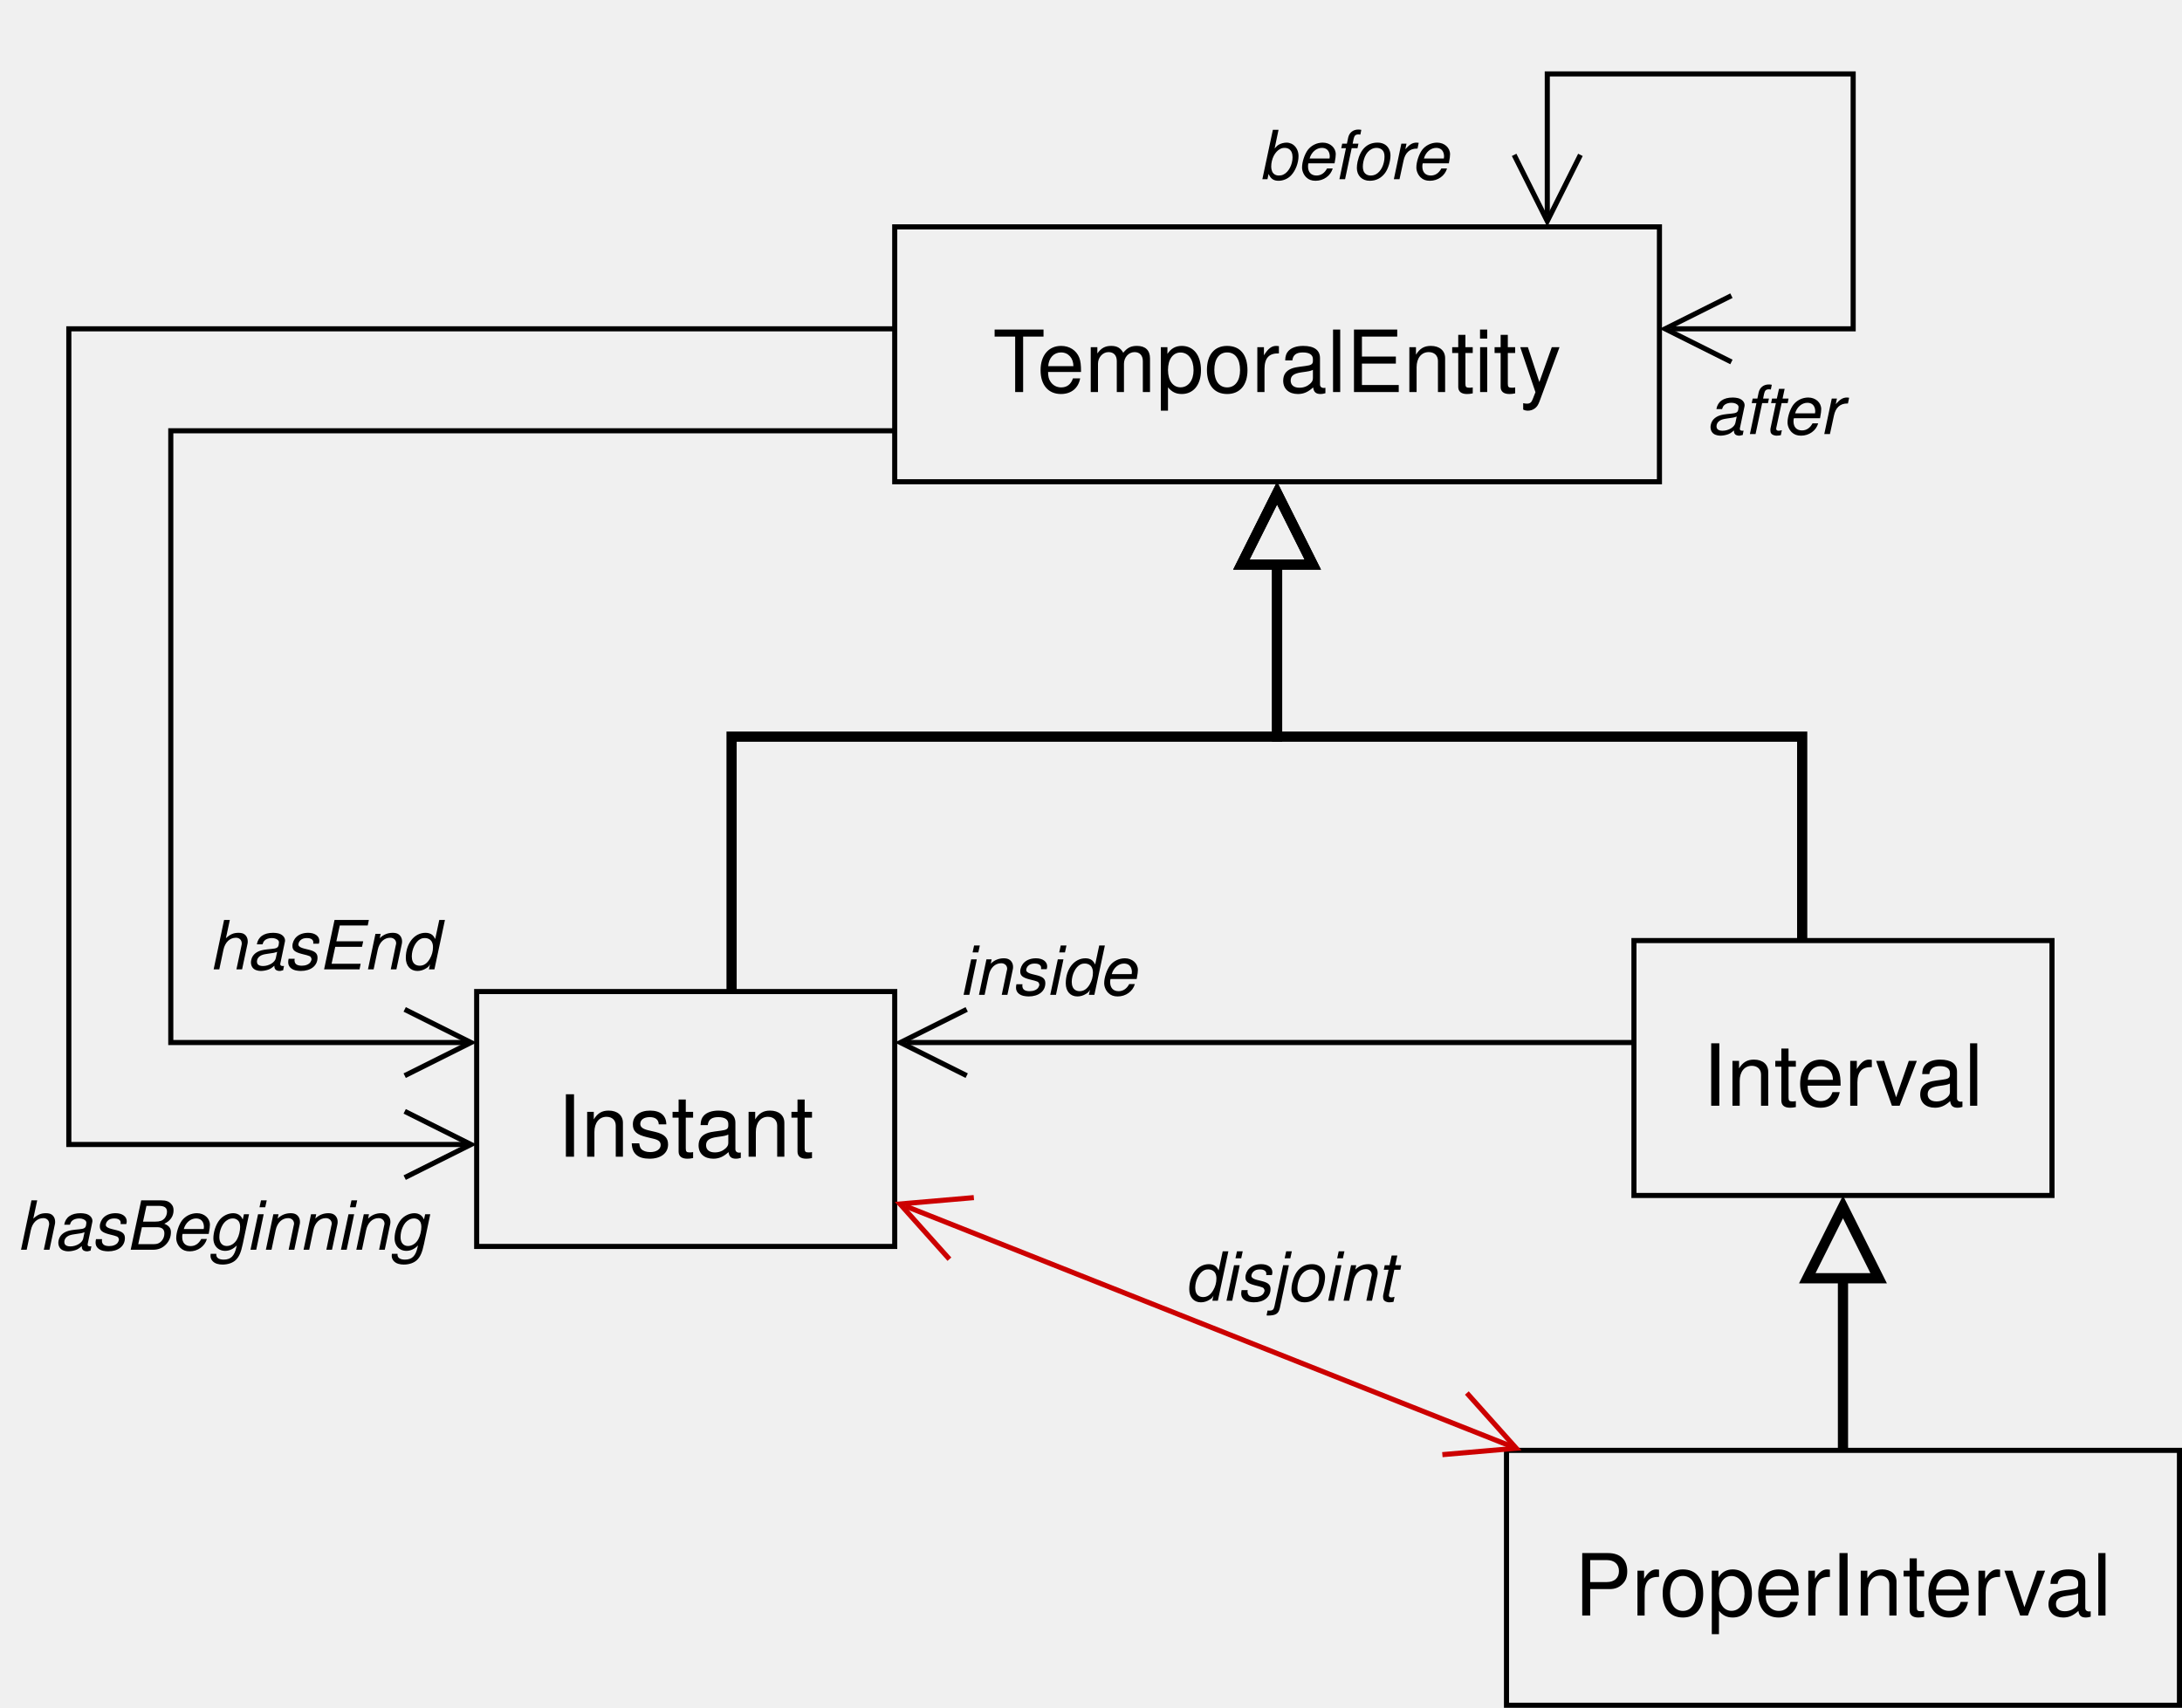
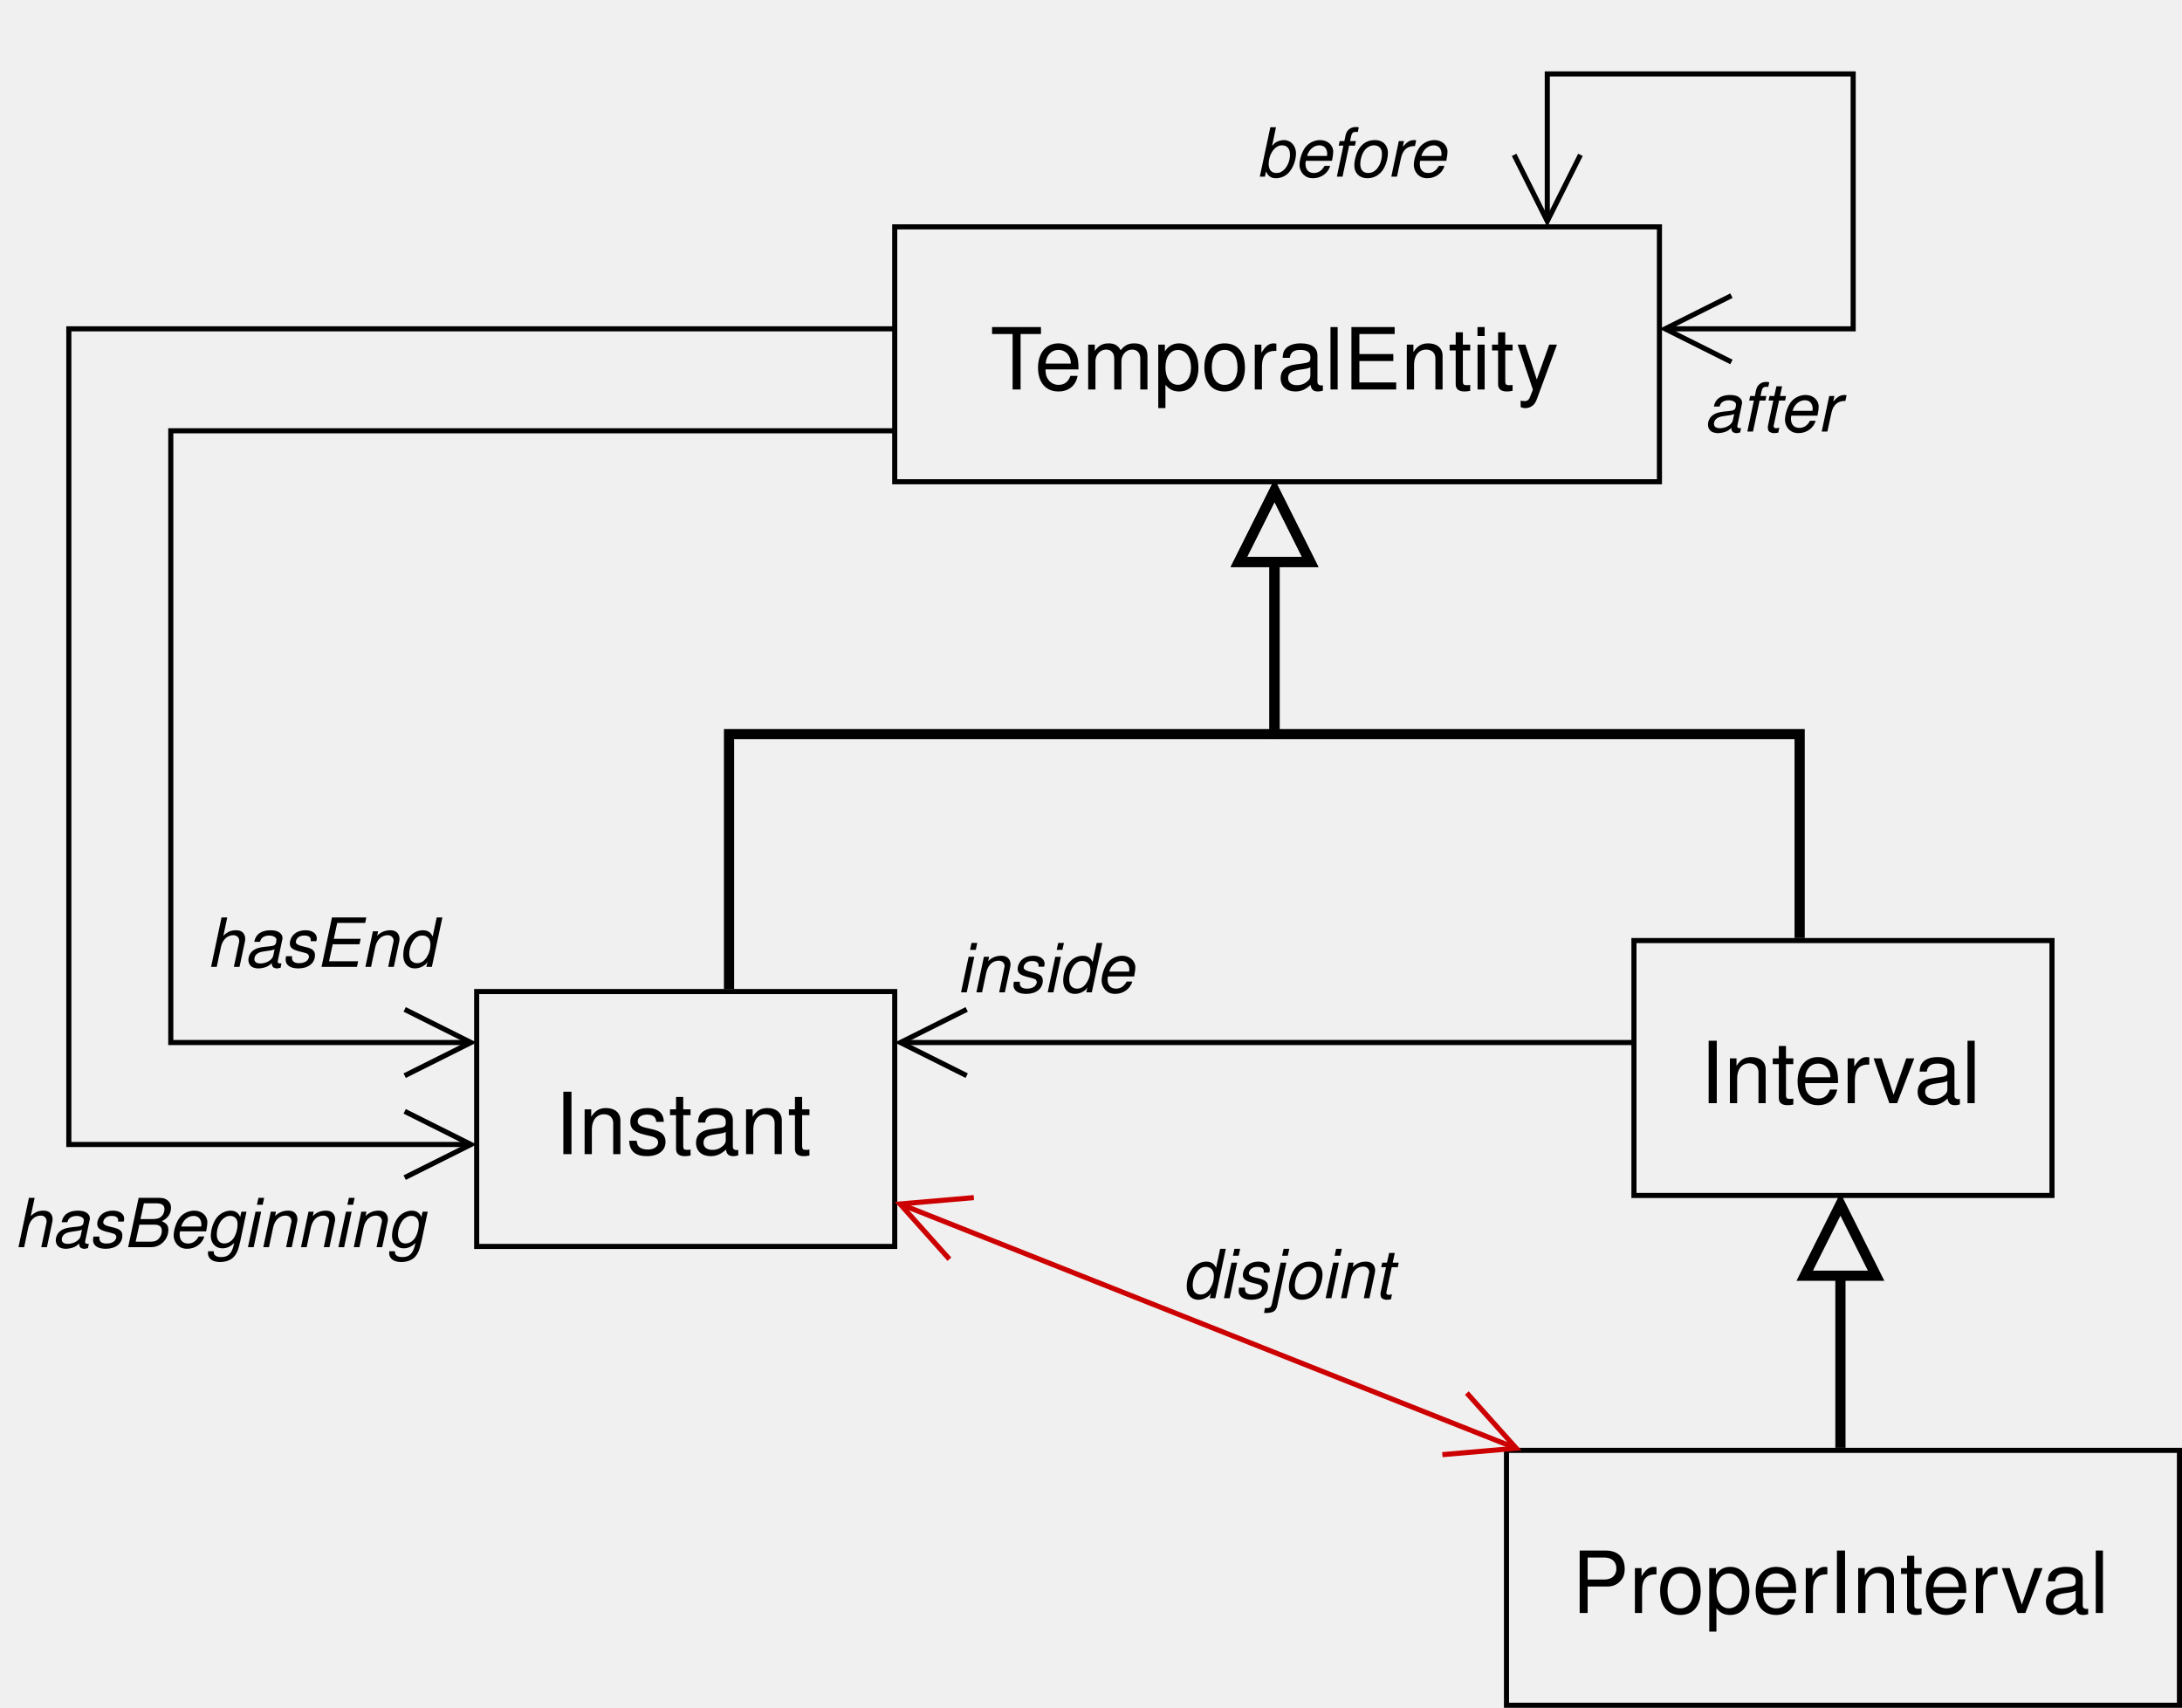
- <svg xmlns="http://www.w3.org/2000/svg" style="background: transparent; background-color: transparent; color-scheme: light dark;" version="1.1" width="428px" height="335px" viewBox="-0.5 -0.5 428 335" content="&lt;mxfile host=&quot;Electron&quot; agent=&quot;Mozilla/5.0 (Windows NT 10.0; Win64; x64) AppleWebKit/537.36 (KHTML, like Gecko) draw.io/28.0.4 Chrome/138.0.72.97 Electron/37.2.1 Safari/537.36&quot; version=&quot;28.0.4&quot;&gt;&#10;  &lt;diagram name=&quot;Page-1&quot; id=&quot;WicZqBydZHBSA76qrlBw&quot;&gt;&#10;    &lt;mxGraphModel dx=&quot;713&quot; dy=&quot;603&quot; grid=&quot;1&quot; gridSize=&quot;10&quot; guides=&quot;1&quot; tooltips=&quot;1&quot; connect=&quot;1&quot; arrows=&quot;1&quot; fold=&quot;1&quot; page=&quot;1&quot; pageScale=&quot;1&quot; pageWidth=&quot;1169&quot; pageHeight=&quot;827&quot; math=&quot;0&quot; shadow=&quot;0&quot;&gt;&#10;      &lt;root&gt;&#10;        &lt;mxCell id=&quot;0&quot; /&gt;&#10;        &lt;mxCell id=&quot;1&quot; parent=&quot;0&quot; /&gt;&#10;        &lt;mxCell id=&quot;1qySDloCK5udCBZs0a1R-1&quot; value=&quot;TemporalEntity&quot; style=&quot;html=1;overflow=block;blockSpacing=1;whiteSpace=wrap;fontSize=16.8;fontColor=default;align=center;spacing=0;strokeOpacity=100;fillColor=none;strokeWidth=1;strokeColor=default;convertToSvg=1;&quot; parent=&quot;1&quot; vertex=&quot;1&quot;&gt;&#10;          &lt;mxGeometry x=&quot;262&quot; y=&quot;140&quot; width=&quot;150&quot; height=&quot;50&quot; as=&quot;geometry&quot; /&gt;&#10;        &lt;/mxCell&gt;&#10;        &lt;mxCell id=&quot;1qySDloCK5udCBZs0a1R-2&quot; value=&quot;Instant&quot; style=&quot;html=1;overflow=block;blockSpacing=1;whiteSpace=wrap;fontSize=16.8;fontColor=default;align=center;spacing=0;strokeOpacity=100;fillColor=none;strokeWidth=1;strokeColor=default;convertToSvg=1;&quot; parent=&quot;1&quot; vertex=&quot;1&quot;&gt;&#10;          &lt;mxGeometry x=&quot;180&quot; y=&quot;290&quot; width=&quot;82&quot; height=&quot;50&quot; as=&quot;geometry&quot; /&gt;&#10;        &lt;/mxCell&gt;&#10;        &lt;mxCell id=&quot;1qySDloCK5udCBZs0a1R-3&quot; value=&quot;&quot; style=&quot;html=1;jettySize=18;whiteSpace=wrap;fontSize=13;strokeColor=default;strokeOpacity=100;fixDash=1;strokeWidth=2;rounded=0;startArrow=none;endArrow=block;lucidId=XvNQ3zJcAKRb;endFill=0;endSize=12;fontColor=default;convertToSvg=1;edgeStyle=orthogonalEdgeStyle;&quot; parent=&quot;1&quot; source=&quot;1qySDloCK5udCBZs0a1R-2&quot; target=&quot;1qySDloCK5udCBZs0a1R-1&quot; edge=&quot;1&quot;&gt;&#10;          &lt;mxGeometry width=&quot;100&quot; height=&quot;100&quot; relative=&quot;1&quot; as=&quot;geometry&quot;&gt;&#10;            &lt;Array as=&quot;points&quot;&gt;&#10;              &lt;mxPoint x=&quot;230&quot; y=&quot;240&quot; /&gt;&#10;              &lt;mxPoint x=&quot;337&quot; y=&quot;240&quot; /&gt;&#10;            &lt;/Array&gt;&#10;            &lt;mxPoint x=&quot;425&quot; y=&quot;380&quot; as=&quot;sourcePoint&quot; /&gt;&#10;            &lt;mxPoint x=&quot;507&quot; y=&quot;300&quot; as=&quot;targetPoint&quot; /&gt;&#10;          &lt;/mxGeometry&gt;&#10;        &lt;/mxCell&gt;&#10;        &lt;mxCell id=&quot;1qySDloCK5udCBZs0a1R-4&quot; value=&quot;Interval&quot; style=&quot;html=1;overflow=block;blockSpacing=1;whiteSpace=wrap;fontSize=16.8;fontColor=default;align=center;spacing=0;strokeOpacity=100;fillColor=none;strokeWidth=1;strokeColor=default;convertToSvg=1;&quot; parent=&quot;1&quot; vertex=&quot;1&quot;&gt;&#10;          &lt;mxGeometry x=&quot;407&quot; y=&quot;280&quot; width=&quot;82&quot; height=&quot;50&quot; as=&quot;geometry&quot; /&gt;&#10;        &lt;/mxCell&gt;&#10;        &lt;mxCell id=&quot;1qySDloCK5udCBZs0a1R-5&quot; value=&quot;ProperInterval&quot; style=&quot;html=1;overflow=block;blockSpacing=1;whiteSpace=wrap;fontSize=16.8;fontColor=default;align=center;spacing=0;strokeOpacity=100;fillColor=none;strokeWidth=1;strokeColor=default;convertToSvg=1;&quot; parent=&quot;1&quot; vertex=&quot;1&quot;&gt;&#10;          &lt;mxGeometry x=&quot;382&quot; y=&quot;380&quot; width=&quot;132&quot; height=&quot;50&quot; as=&quot;geometry&quot; /&gt;&#10;        &lt;/mxCell&gt;&#10;        &lt;mxCell id=&quot;1qySDloCK5udCBZs0a1R-6&quot; value=&quot;&quot; style=&quot;html=1;jettySize=18;whiteSpace=wrap;fontSize=13;strokeColor=default;strokeOpacity=100;fixDash=1;strokeWidth=2;rounded=0;startArrow=none;endArrow=block;lucidId=XvNQ3zJcAKRb;endFill=0;endSize=12;fontColor=default;convertToSvg=1;edgeStyle=orthogonalEdgeStyle;&quot; parent=&quot;1&quot; source=&quot;1qySDloCK5udCBZs0a1R-4&quot; target=&quot;1qySDloCK5udCBZs0a1R-1&quot; edge=&quot;1&quot;&gt;&#10;          &lt;mxGeometry width=&quot;100&quot; height=&quot;100&quot; relative=&quot;1&quot; as=&quot;geometry&quot;&gt;&#10;            &lt;Array as=&quot;points&quot;&gt;&#10;              &lt;mxPoint x=&quot;440&quot; y=&quot;240&quot; /&gt;&#10;              &lt;mxPoint x=&quot;337&quot; y=&quot;240&quot; /&gt;&#10;            &lt;/Array&gt;&#10;            &lt;mxPoint x=&quot;300&quot; y=&quot;610&quot; as=&quot;sourcePoint&quot; /&gt;&#10;            &lt;mxPoint x=&quot;404&quot; y=&quot;480&quot; as=&quot;targetPoint&quot; /&gt;&#10;          &lt;/mxGeometry&gt;&#10;        &lt;/mxCell&gt;&#10;        &lt;mxCell id=&quot;1qySDloCK5udCBZs0a1R-7&quot; value=&quot;&quot; style=&quot;html=1;jettySize=18;whiteSpace=wrap;fontSize=13;strokeColor=default;strokeOpacity=100;fixDash=1;strokeWidth=2;rounded=0;startArrow=none;endArrow=block;lucidId=XvNQ3zJcAKRb;endFill=0;endSize=12;fontColor=default;convertToSvg=1;&quot; parent=&quot;1&quot; source=&quot;1qySDloCK5udCBZs0a1R-5&quot; target=&quot;1qySDloCK5udCBZs0a1R-4&quot; edge=&quot;1&quot;&gt;&#10;          &lt;mxGeometry width=&quot;100&quot; height=&quot;100&quot; relative=&quot;1&quot; as=&quot;geometry&quot;&gt;&#10;            &lt;Array as=&quot;points&quot; /&gt;&#10;            &lt;mxPoint x=&quot;445&quot; y=&quot;440&quot; as=&quot;sourcePoint&quot; /&gt;&#10;            &lt;mxPoint x=&quot;355&quot; y=&quot;620&quot; as=&quot;targetPoint&quot; /&gt;&#10;          &lt;/mxGeometry&gt;&#10;        &lt;/mxCell&gt;&#10;        &lt;mxCell id=&quot;1qySDloCK5udCBZs0a1R-8&quot; value=&quot;&quot; style=&quot;endArrow=open;html=1;rounded=0;endFill=0;endSize=12;strokeWidth=1;edgeStyle=orthogonalEdgeStyle;&quot; parent=&quot;1&quot; source=&quot;1qySDloCK5udCBZs0a1R-1&quot; target=&quot;1qySDloCK5udCBZs0a1R-2&quot; edge=&quot;1&quot;&gt;&#10;          &lt;mxGeometry width=&quot;50&quot; height=&quot;50&quot; relative=&quot;1&quot; as=&quot;geometry&quot;&gt;&#10;            &lt;mxPoint x=&quot;530&quot; y=&quot;520&quot; as=&quot;sourcePoint&quot; /&gt;&#10;            &lt;mxPoint x=&quot;580&quot; y=&quot;470&quot; as=&quot;targetPoint&quot; /&gt;&#10;            &lt;Array as=&quot;points&quot;&gt;&#10;              &lt;mxPoint x=&quot;120&quot; y=&quot;180&quot; /&gt;&#10;              &lt;mxPoint x=&quot;120&quot; y=&quot;300&quot; /&gt;&#10;            &lt;/Array&gt;&#10;          &lt;/mxGeometry&gt;&#10;        &lt;/mxCell&gt;&#10;        &lt;mxCell id=&quot;1qySDloCK5udCBZs0a1R-9&quot; value=&quot;&quot; style=&quot;endArrow=open;html=1;rounded=0;endFill=0;endSize=12;strokeWidth=1;edgeStyle=orthogonalEdgeStyle;&quot; parent=&quot;1&quot; source=&quot;1qySDloCK5udCBZs0a1R-1&quot; target=&quot;1qySDloCK5udCBZs0a1R-2&quot; edge=&quot;1&quot;&gt;&#10;          &lt;mxGeometry width=&quot;50&quot; height=&quot;50&quot; relative=&quot;1&quot; as=&quot;geometry&quot;&gt;&#10;            &lt;mxPoint x=&quot;288&quot; y=&quot;590&quot; as=&quot;sourcePoint&quot; /&gt;&#10;            &lt;mxPoint x=&quot;199&quot; y=&quot;720&quot; as=&quot;targetPoint&quot; /&gt;&#10;            &lt;Array as=&quot;points&quot;&gt;&#10;              &lt;mxPoint x=&quot;100&quot; y=&quot;160&quot; /&gt;&#10;              &lt;mxPoint x=&quot;100&quot; y=&quot;320&quot; /&gt;&#10;            &lt;/Array&gt;&#10;          &lt;/mxGeometry&gt;&#10;        &lt;/mxCell&gt;&#10;        &lt;mxCell id=&quot;1qySDloCK5udCBZs0a1R-10&quot; value=&quot;&quot; style=&quot;endArrow=open;html=1;rounded=0;endFill=0;endSize=12;strokeWidth=1;edgeStyle=orthogonalEdgeStyle;startArrow=open;startFill=0;startSize=12;&quot; parent=&quot;1&quot; source=&quot;1qySDloCK5udCBZs0a1R-1&quot; target=&quot;1qySDloCK5udCBZs0a1R-1&quot; edge=&quot;1&quot;&gt;&#10;          &lt;mxGeometry width=&quot;50&quot; height=&quot;50&quot; relative=&quot;1&quot; as=&quot;geometry&quot;&gt;&#10;            &lt;mxPoint x=&quot;402&quot; y=&quot;690&quot; as=&quot;sourcePoint&quot; /&gt;&#10;            &lt;mxPoint x=&quot;300&quot; y=&quot;840&quot; as=&quot;targetPoint&quot; /&gt;&#10;            &lt;Array as=&quot;points&quot;&gt;&#10;              &lt;mxPoint x=&quot;390&quot; y=&quot;110&quot; /&gt;&#10;              &lt;mxPoint x=&quot;450&quot; y=&quot;110&quot; /&gt;&#10;              &lt;mxPoint x=&quot;450&quot; y=&quot;160&quot; /&gt;&#10;            &lt;/Array&gt;&#10;          &lt;/mxGeometry&gt;&#10;        &lt;/mxCell&gt;&#10;        &lt;mxCell id=&quot;1qySDloCK5udCBZs0a1R-12&quot; value=&quot;before&quot; style=&quot;html=1;overflow=block;blockSpacing=1;whiteSpace=wrap;fontSize=13.3;fontStyle=2;align=center;spacing=3.8;verticalAlign=middle;strokeColor=none;fillOpacity=0;fillColor=#ffffff;dashed=1;fixDash=1;dashPattern=16 6;strokeWidth=2;lucidId=0ZtLoD1I2n68;fontColor=default;convertToSvg=1;&quot; parent=&quot;1&quot; vertex=&quot;1&quot;&gt;&#10;          &lt;mxGeometry x=&quot;322&quot; y=&quot;110&quot; width=&quot;60&quot; height=&quot;30&quot; as=&quot;geometry&quot; /&gt;&#10;        &lt;/mxCell&gt;&#10;        &lt;mxCell id=&quot;1qySDloCK5udCBZs0a1R-13&quot; value=&quot;after&quot; style=&quot;html=1;overflow=block;blockSpacing=1;whiteSpace=wrap;fontSize=13.3;fontStyle=2;align=center;spacing=3.8;verticalAlign=middle;strokeColor=none;fillOpacity=0;fillColor=#ffffff;dashed=1;fixDash=1;dashPattern=16 6;strokeWidth=2;lucidId=0ZtLoD1I2n68;fontColor=default;convertToSvg=1;&quot; parent=&quot;1&quot; vertex=&quot;1&quot;&gt;&#10;          &lt;mxGeometry x=&quot;409.5&quot; y=&quot;160&quot; width=&quot;50&quot; height=&quot;30&quot; as=&quot;geometry&quot; /&gt;&#10;        &lt;/mxCell&gt;&#10;        &lt;mxCell id=&quot;1qySDloCK5udCBZs0a1R-14&quot; value=&quot;hasEnd&quot; style=&quot;html=1;overflow=block;blockSpacing=1;whiteSpace=wrap;fontSize=13.3;fontStyle=2;align=center;spacing=3.8;verticalAlign=middle;strokeColor=none;fillOpacity=0;fillColor=#ffffff;dashed=1;fixDash=1;dashPattern=16 6;strokeWidth=2;lucidId=0ZtLoD1I2n68;fontColor=default;convertToSvg=1;&quot; parent=&quot;1&quot; vertex=&quot;1&quot;&gt;&#10;          &lt;mxGeometry x=&quot;120&quot; y=&quot;265&quot; width=&quot;60&quot; height=&quot;30&quot; as=&quot;geometry&quot; /&gt;&#10;        &lt;/mxCell&gt;&#10;        &lt;mxCell id=&quot;1qySDloCK5udCBZs0a1R-15&quot; value=&quot;hasBeginning&quot; style=&quot;html=1;overflow=block;blockSpacing=1;whiteSpace=wrap;fontSize=13.3;fontStyle=2;align=center;spacing=3.8;verticalAlign=middle;strokeColor=none;fillOpacity=0;fillColor=#ffffff;dashed=1;fixDash=1;dashPattern=16 6;strokeWidth=2;lucidId=0ZtLoD1I2n68;fontColor=default;convertToSvg=1;&quot; parent=&quot;1&quot; vertex=&quot;1&quot;&gt;&#10;          &lt;mxGeometry x=&quot;100&quot; y=&quot;320&quot; width=&quot;60&quot; height=&quot;30&quot; as=&quot;geometry&quot; /&gt;&#10;        &lt;/mxCell&gt;&#10;        &lt;mxCell id=&quot;1qySDloCK5udCBZs0a1R-16&quot; value=&quot;&quot; style=&quot;endArrow=open;html=1;rounded=0;endFill=0;endSize=12;strokeWidth=1;edgeStyle=orthogonalEdgeStyle;&quot; parent=&quot;1&quot; source=&quot;1qySDloCK5udCBZs0a1R-4&quot; target=&quot;1qySDloCK5udCBZs0a1R-2&quot; edge=&quot;1&quot;&gt;&#10;          &lt;mxGeometry width=&quot;50&quot; height=&quot;50&quot; relative=&quot;1&quot; as=&quot;geometry&quot;&gt;&#10;            &lt;mxPoint x=&quot;292.5&quot; y=&quot;520&quot; as=&quot;sourcePoint&quot; /&gt;&#10;            &lt;mxPoint x=&quot;324.5&quot; y=&quot;530&quot; as=&quot;targetPoint&quot; /&gt;&#10;            &lt;Array as=&quot;points&quot;&gt;&#10;              &lt;mxPoint x=&quot;362.5&quot; y=&quot;300&quot; /&gt;&#10;              &lt;mxPoint x=&quot;362.5&quot; y=&quot;300&quot; /&gt;&#10;            &lt;/Array&gt;&#10;          &lt;/mxGeometry&gt;&#10;        &lt;/mxCell&gt;&#10;        &lt;mxCell id=&quot;1qySDloCK5udCBZs0a1R-17&quot; value=&quot;inside&quot; style=&quot;html=1;overflow=block;blockSpacing=1;whiteSpace=wrap;fontSize=13.3;fontStyle=2;align=center;spacing=3.8;verticalAlign=middle;strokeColor=none;fillOpacity=0;fillColor=#ffffff;dashed=1;fixDash=1;dashPattern=16 6;strokeWidth=2;lucidId=0ZtLoD1I2n68;fontColor=default;convertToSvg=1;&quot; parent=&quot;1&quot; vertex=&quot;1&quot;&gt;&#10;          &lt;mxGeometry x=&quot;262&quot; y=&quot;270&quot; width=&quot;60&quot; height=&quot;30&quot; as=&quot;geometry&quot; /&gt;&#10;        &lt;/mxCell&gt;&#10;        &lt;mxCell id=&quot;1qySDloCK5udCBZs0a1R-18&quot; value=&quot;&quot; style=&quot;endArrow=open;html=1;rounded=0;endFill=0;endSize=12;strokeWidth=1;startArrow=open;startFill=0;startSize=12;strokeColor=#CC0000;&quot; parent=&quot;1&quot; source=&quot;1qySDloCK5udCBZs0a1R-5&quot; target=&quot;1qySDloCK5udCBZs0a1R-2&quot; edge=&quot;1&quot;&gt;&#10;          &lt;mxGeometry width=&quot;50&quot; height=&quot;50&quot; relative=&quot;1&quot; as=&quot;geometry&quot;&gt;&#10;            &lt;mxPoint x=&quot;502.5&quot; y=&quot;400&quot; as=&quot;sourcePoint&quot; /&gt;&#10;            &lt;mxPoint x=&quot;312.5&quot; y=&quot;400&quot; as=&quot;targetPoint&quot; /&gt;&#10;          &lt;/mxGeometry&gt;&#10;        &lt;/mxCell&gt;&#10;        &lt;mxCell id=&quot;1qySDloCK5udCBZs0a1R-19&quot; value=&quot;disjoint&quot; style=&quot;html=1;overflow=block;blockSpacing=1;whiteSpace=wrap;fontSize=13.3;fontStyle=2;align=center;spacing=3.8;verticalAlign=middle;strokeColor=none;fillOpacity=0;fillColor=#ffffff;dashed=1;fixDash=1;dashPattern=16 6;strokeWidth=2;lucidId=0ZtLoD1I2n68;fontColor=default;convertToSvg=1;&quot; parent=&quot;1&quot; vertex=&quot;1&quot;&gt;&#10;          &lt;mxGeometry x=&quot;309.5&quot; y=&quot;330&quot; width=&quot;60&quot; height=&quot;30&quot; as=&quot;geometry&quot; /&gt;&#10;        &lt;/mxCell&gt;&#10;      &lt;/root&gt;&#10;    &lt;/mxGraphModel&gt;&#10;  &lt;/diagram&gt;&#10;&lt;/mxfile&gt;&#10;">
+ <svg xmlns="http://www.w3.org/2000/svg" style="background: transparent; background-color: transparent; color-scheme: light dark;" version="1.1" width="428px" height="335px" viewBox="0 0 428 335" content="&lt;mxfile host=&quot;Electron&quot; agent=&quot;Mozilla/5.0 (Windows NT 10.0; Win64; x64) AppleWebKit/537.36 (KHTML, like Gecko) draw.io/28.0.4 Chrome/138.0.72.97 Electron/37.2.1 Safari/537.36&quot;&gt;&#10;  &lt;diagram name=&quot;Page-1&quot; id=&quot;WicZqBydZHBSA76qrlBw&quot;&gt;&#10;    &lt;mxGraphModel dx=&quot;1137&quot; dy=&quot;841&quot; grid=&quot;1&quot; gridSize=&quot;10&quot; guides=&quot;1&quot; tooltips=&quot;1&quot; connect=&quot;1&quot; arrows=&quot;1&quot; fold=&quot;1&quot; page=&quot;1&quot; pageScale=&quot;1&quot; pageWidth=&quot;1169&quot; pageHeight=&quot;827&quot; math=&quot;0&quot; shadow=&quot;0&quot;&gt;&#10;      &lt;root&gt;&#10;        &lt;mxCell id=&quot;0&quot; /&gt;&#10;        &lt;mxCell id=&quot;1&quot; parent=&quot;0&quot; /&gt;&#10;        &lt;mxCell id=&quot;1qySDloCK5udCBZs0a1R-1&quot; parent=&quot;1&quot; style=&quot;html=1;overflow=block;blockSpacing=1;whiteSpace=wrap;fontSize=16.8;fontColor=default;align=center;spacing=0;strokeOpacity=100;fillColor=none;strokeWidth=1;strokeColor=default;convertToSvg=1;&quot; value=&quot;TemporalEntity&quot; vertex=&quot;1&quot;&gt;&#10;          &lt;mxGeometry height=&quot;50&quot; width=&quot;150&quot; x=&quot;262&quot; y=&quot;140&quot; as=&quot;geometry&quot; /&gt;&#10;        &lt;/mxCell&gt;&#10;        &lt;mxCell id=&quot;1qySDloCK5udCBZs0a1R-2&quot; parent=&quot;1&quot; style=&quot;html=1;overflow=block;blockSpacing=1;whiteSpace=wrap;fontSize=16.8;fontColor=default;align=center;spacing=0;strokeOpacity=100;fillColor=none;strokeWidth=1;strokeColor=default;convertToSvg=1;&quot; value=&quot;Instant&quot; vertex=&quot;1&quot;&gt;&#10;          &lt;mxGeometry height=&quot;50&quot; width=&quot;82&quot; x=&quot;180&quot; y=&quot;290&quot; as=&quot;geometry&quot; /&gt;&#10;        &lt;/mxCell&gt;&#10;        &lt;mxCell id=&quot;1qySDloCK5udCBZs0a1R-3&quot; edge=&quot;1&quot; parent=&quot;1&quot; source=&quot;1qySDloCK5udCBZs0a1R-2&quot; style=&quot;html=1;jettySize=18;whiteSpace=wrap;fontSize=13;strokeColor=default;strokeOpacity=100;fixDash=1;strokeWidth=2;rounded=0;startArrow=none;endArrow=block;lucidId=XvNQ3zJcAKRb;endFill=0;endSize=12;fontColor=default;convertToSvg=1;edgeStyle=orthogonalEdgeStyle;&quot; target=&quot;1qySDloCK5udCBZs0a1R-1&quot; value=&quot;&quot;&gt;&#10;          &lt;mxGeometry height=&quot;100&quot; relative=&quot;1&quot; width=&quot;100&quot; as=&quot;geometry&quot;&gt;&#10;            &lt;Array as=&quot;points&quot;&gt;&#10;              &lt;mxPoint x=&quot;230&quot; y=&quot;240&quot; /&gt;&#10;              &lt;mxPoint x=&quot;337&quot; y=&quot;240&quot; /&gt;&#10;            &lt;/Array&gt;&#10;            &lt;mxPoint x=&quot;425&quot; y=&quot;380&quot; as=&quot;sourcePoint&quot; /&gt;&#10;            &lt;mxPoint x=&quot;507&quot; y=&quot;300&quot; as=&quot;targetPoint&quot; /&gt;&#10;          &lt;/mxGeometry&gt;&#10;        &lt;/mxCell&gt;&#10;        &lt;mxCell id=&quot;1qySDloCK5udCBZs0a1R-4&quot; parent=&quot;1&quot; style=&quot;html=1;overflow=block;blockSpacing=1;whiteSpace=wrap;fontSize=16.8;fontColor=default;align=center;spacing=0;strokeOpacity=100;fillColor=none;strokeWidth=1;strokeColor=default;convertToSvg=1;&quot; value=&quot;Interval&quot; vertex=&quot;1&quot;&gt;&#10;          &lt;mxGeometry height=&quot;50&quot; width=&quot;82&quot; x=&quot;407&quot; y=&quot;280&quot; as=&quot;geometry&quot; /&gt;&#10;        &lt;/mxCell&gt;&#10;        &lt;mxCell id=&quot;1qySDloCK5udCBZs0a1R-5&quot; parent=&quot;1&quot; style=&quot;html=1;overflow=block;blockSpacing=1;whiteSpace=wrap;fontSize=16.8;fontColor=default;align=center;spacing=0;strokeOpacity=100;fillColor=none;strokeWidth=1;strokeColor=default;convertToSvg=1;&quot; value=&quot;ProperInterval&quot; vertex=&quot;1&quot;&gt;&#10;          &lt;mxGeometry height=&quot;50&quot; width=&quot;132&quot; x=&quot;382&quot; y=&quot;380&quot; as=&quot;geometry&quot; /&gt;&#10;        &lt;/mxCell&gt;&#10;        &lt;mxCell id=&quot;1qySDloCK5udCBZs0a1R-6&quot; edge=&quot;1&quot; parent=&quot;1&quot; source=&quot;1qySDloCK5udCBZs0a1R-4&quot; style=&quot;html=1;jettySize=18;whiteSpace=wrap;fontSize=13;strokeColor=default;strokeOpacity=100;fixDash=1;strokeWidth=2;rounded=0;startArrow=none;endArrow=block;lucidId=XvNQ3zJcAKRb;endFill=0;endSize=12;fontColor=default;convertToSvg=1;edgeStyle=orthogonalEdgeStyle;&quot; target=&quot;1qySDloCK5udCBZs0a1R-1&quot; value=&quot;&quot;&gt;&#10;          &lt;mxGeometry height=&quot;100&quot; relative=&quot;1&quot; width=&quot;100&quot; as=&quot;geometry&quot;&gt;&#10;            &lt;Array as=&quot;points&quot;&gt;&#10;              &lt;mxPoint x=&quot;440&quot; y=&quot;240&quot; /&gt;&#10;              &lt;mxPoint x=&quot;337&quot; y=&quot;240&quot; /&gt;&#10;            &lt;/Array&gt;&#10;            &lt;mxPoint x=&quot;300&quot; y=&quot;610&quot; as=&quot;sourcePoint&quot; /&gt;&#10;            &lt;mxPoint x=&quot;404&quot; y=&quot;480&quot; as=&quot;targetPoint&quot; /&gt;&#10;          &lt;/mxGeometry&gt;&#10;        &lt;/mxCell&gt;&#10;        &lt;mxCell id=&quot;1qySDloCK5udCBZs0a1R-7&quot; edge=&quot;1&quot; parent=&quot;1&quot; source=&quot;1qySDloCK5udCBZs0a1R-5&quot; style=&quot;html=1;jettySize=18;whiteSpace=wrap;fontSize=13;strokeColor=default;strokeOpacity=100;fixDash=1;strokeWidth=2;rounded=0;startArrow=none;endArrow=block;lucidId=XvNQ3zJcAKRb;endFill=0;endSize=12;fontColor=default;convertToSvg=1;&quot; target=&quot;1qySDloCK5udCBZs0a1R-4&quot; value=&quot;&quot;&gt;&#10;          &lt;mxGeometry height=&quot;100&quot; relative=&quot;1&quot; width=&quot;100&quot; as=&quot;geometry&quot;&gt;&#10;            &lt;Array as=&quot;points&quot; /&gt;&#10;            &lt;mxPoint x=&quot;445&quot; y=&quot;440&quot; as=&quot;sourcePoint&quot; /&gt;&#10;            &lt;mxPoint x=&quot;355&quot; y=&quot;620&quot; as=&quot;targetPoint&quot; /&gt;&#10;          &lt;/mxGeometry&gt;&#10;        &lt;/mxCell&gt;&#10;        &lt;mxCell id=&quot;1qySDloCK5udCBZs0a1R-8&quot; edge=&quot;1&quot; parent=&quot;1&quot; source=&quot;1qySDloCK5udCBZs0a1R-1&quot; style=&quot;endArrow=open;html=1;rounded=0;endFill=0;endSize=12;strokeWidth=1;edgeStyle=orthogonalEdgeStyle;&quot; target=&quot;1qySDloCK5udCBZs0a1R-2&quot; value=&quot;&quot;&gt;&#10;          &lt;mxGeometry height=&quot;50&quot; relative=&quot;1&quot; width=&quot;50&quot; as=&quot;geometry&quot;&gt;&#10;            &lt;Array as=&quot;points&quot;&gt;&#10;              &lt;mxPoint x=&quot;120&quot; y=&quot;180&quot; /&gt;&#10;              &lt;mxPoint x=&quot;120&quot; y=&quot;300&quot; /&gt;&#10;            &lt;/Array&gt;&#10;            &lt;mxPoint x=&quot;530&quot; y=&quot;520&quot; as=&quot;sourcePoint&quot; /&gt;&#10;            &lt;mxPoint x=&quot;580&quot; y=&quot;470&quot; as=&quot;targetPoint&quot; /&gt;&#10;          &lt;/mxGeometry&gt;&#10;        &lt;/mxCell&gt;&#10;        &lt;mxCell id=&quot;1qySDloCK5udCBZs0a1R-9&quot; edge=&quot;1&quot; parent=&quot;1&quot; source=&quot;1qySDloCK5udCBZs0a1R-1&quot; style=&quot;endArrow=open;html=1;rounded=0;endFill=0;endSize=12;strokeWidth=1;edgeStyle=orthogonalEdgeStyle;&quot; target=&quot;1qySDloCK5udCBZs0a1R-2&quot; value=&quot;&quot;&gt;&#10;          &lt;mxGeometry height=&quot;50&quot; relative=&quot;1&quot; width=&quot;50&quot; as=&quot;geometry&quot;&gt;&#10;            &lt;Array as=&quot;points&quot;&gt;&#10;              &lt;mxPoint x=&quot;100&quot; y=&quot;160&quot; /&gt;&#10;              &lt;mxPoint x=&quot;100&quot; y=&quot;320&quot; /&gt;&#10;            &lt;/Array&gt;&#10;            &lt;mxPoint x=&quot;288&quot; y=&quot;590&quot; as=&quot;sourcePoint&quot; /&gt;&#10;            &lt;mxPoint x=&quot;199&quot; y=&quot;720&quot; as=&quot;targetPoint&quot; /&gt;&#10;          &lt;/mxGeometry&gt;&#10;        &lt;/mxCell&gt;&#10;        &lt;mxCell id=&quot;1qySDloCK5udCBZs0a1R-10&quot; edge=&quot;1&quot; parent=&quot;1&quot; source=&quot;1qySDloCK5udCBZs0a1R-1&quot; style=&quot;endArrow=open;html=1;rounded=0;endFill=0;endSize=12;strokeWidth=1;edgeStyle=orthogonalEdgeStyle;startArrow=open;startFill=0;startSize=12;&quot; target=&quot;1qySDloCK5udCBZs0a1R-1&quot; value=&quot;&quot;&gt;&#10;          &lt;mxGeometry height=&quot;50&quot; relative=&quot;1&quot; width=&quot;50&quot; as=&quot;geometry&quot;&gt;&#10;            &lt;Array as=&quot;points&quot;&gt;&#10;              &lt;mxPoint x=&quot;390&quot; y=&quot;110&quot; /&gt;&#10;              &lt;mxPoint x=&quot;450&quot; y=&quot;110&quot; /&gt;&#10;              &lt;mxPoint x=&quot;450&quot; y=&quot;160&quot; /&gt;&#10;            &lt;/Array&gt;&#10;            &lt;mxPoint x=&quot;402&quot; y=&quot;690&quot; as=&quot;sourcePoint&quot; /&gt;&#10;            &lt;mxPoint x=&quot;300&quot; y=&quot;840&quot; as=&quot;targetPoint&quot; /&gt;&#10;          &lt;/mxGeometry&gt;&#10;        &lt;/mxCell&gt;&#10;        &lt;mxCell id=&quot;1qySDloCK5udCBZs0a1R-12&quot; parent=&quot;1&quot; style=&quot;html=1;overflow=block;blockSpacing=1;whiteSpace=wrap;fontSize=13.3;fontStyle=2;align=center;spacing=3.8;verticalAlign=middle;strokeColor=none;fillOpacity=0;fillColor=#ffffff;dashed=1;fixDash=1;dashPattern=16 6;strokeWidth=2;lucidId=0ZtLoD1I2n68;fontColor=default;convertToSvg=1;&quot; value=&quot;before&quot; vertex=&quot;1&quot;&gt;&#10;          &lt;mxGeometry height=&quot;30&quot; width=&quot;60&quot; x=&quot;322&quot; y=&quot;110&quot; as=&quot;geometry&quot; /&gt;&#10;        &lt;/mxCell&gt;&#10;        &lt;mxCell id=&quot;1qySDloCK5udCBZs0a1R-13&quot; parent=&quot;1&quot; style=&quot;html=1;overflow=block;blockSpacing=1;whiteSpace=wrap;fontSize=13.3;fontStyle=2;align=center;spacing=3.8;verticalAlign=middle;strokeColor=none;fillOpacity=0;fillColor=#ffffff;dashed=1;fixDash=1;dashPattern=16 6;strokeWidth=2;lucidId=0ZtLoD1I2n68;fontColor=default;convertToSvg=1;&quot; value=&quot;after&quot; vertex=&quot;1&quot;&gt;&#10;          &lt;mxGeometry height=&quot;30&quot; width=&quot;50&quot; x=&quot;409.5&quot; y=&quot;160&quot; as=&quot;geometry&quot; /&gt;&#10;        &lt;/mxCell&gt;&#10;        &lt;mxCell id=&quot;1qySDloCK5udCBZs0a1R-14&quot; parent=&quot;1&quot; style=&quot;html=1;overflow=block;blockSpacing=1;whiteSpace=wrap;fontSize=13.3;fontStyle=2;align=center;spacing=3.8;verticalAlign=middle;strokeColor=none;fillOpacity=0;fillColor=#ffffff;dashed=1;fixDash=1;dashPattern=16 6;strokeWidth=2;lucidId=0ZtLoD1I2n68;fontColor=default;convertToSvg=1;&quot; value=&quot;hasEnd&quot; vertex=&quot;1&quot;&gt;&#10;          &lt;mxGeometry height=&quot;30&quot; width=&quot;60&quot; x=&quot;120&quot; y=&quot;265&quot; as=&quot;geometry&quot; /&gt;&#10;        &lt;/mxCell&gt;&#10;        &lt;mxCell id=&quot;1qySDloCK5udCBZs0a1R-15&quot; parent=&quot;1&quot; style=&quot;html=1;overflow=block;blockSpacing=1;whiteSpace=wrap;fontSize=13.3;fontStyle=2;align=center;spacing=3.8;verticalAlign=middle;strokeColor=none;fillOpacity=0;fillColor=#ffffff;dashed=1;fixDash=1;dashPattern=16 6;strokeWidth=2;lucidId=0ZtLoD1I2n68;fontColor=default;convertToSvg=1;&quot; value=&quot;hasBeginning&quot; vertex=&quot;1&quot;&gt;&#10;          &lt;mxGeometry height=&quot;30&quot; width=&quot;60&quot; x=&quot;100&quot; y=&quot;320&quot; as=&quot;geometry&quot; /&gt;&#10;        &lt;/mxCell&gt;&#10;        &lt;mxCell id=&quot;1qySDloCK5udCBZs0a1R-16&quot; edge=&quot;1&quot; parent=&quot;1&quot; source=&quot;1qySDloCK5udCBZs0a1R-4&quot; style=&quot;endArrow=open;html=1;rounded=0;endFill=0;endSize=12;strokeWidth=1;edgeStyle=orthogonalEdgeStyle;&quot; target=&quot;1qySDloCK5udCBZs0a1R-2&quot; value=&quot;&quot;&gt;&#10;          &lt;mxGeometry height=&quot;50&quot; relative=&quot;1&quot; width=&quot;50&quot; as=&quot;geometry&quot;&gt;&#10;            &lt;Array as=&quot;points&quot;&gt;&#10;              &lt;mxPoint x=&quot;362.5&quot; y=&quot;300&quot; /&gt;&#10;              &lt;mxPoint x=&quot;362.5&quot; y=&quot;300&quot; /&gt;&#10;            &lt;/Array&gt;&#10;            &lt;mxPoint x=&quot;292.5&quot; y=&quot;520&quot; as=&quot;sourcePoint&quot; /&gt;&#10;            &lt;mxPoint x=&quot;324.5&quot; y=&quot;530&quot; as=&quot;targetPoint&quot; /&gt;&#10;          &lt;/mxGeometry&gt;&#10;        &lt;/mxCell&gt;&#10;        &lt;mxCell id=&quot;1qySDloCK5udCBZs0a1R-17&quot; parent=&quot;1&quot; style=&quot;html=1;overflow=block;blockSpacing=1;whiteSpace=wrap;fontSize=13.3;fontStyle=2;align=center;spacing=3.8;verticalAlign=middle;strokeColor=none;fillOpacity=0;fillColor=#ffffff;dashed=1;fixDash=1;dashPattern=16 6;strokeWidth=2;lucidId=0ZtLoD1I2n68;fontColor=default;convertToSvg=1;&quot; value=&quot;inside&quot; vertex=&quot;1&quot;&gt;&#10;          &lt;mxGeometry height=&quot;30&quot; width=&quot;60&quot; x=&quot;262&quot; y=&quot;270&quot; as=&quot;geometry&quot; /&gt;&#10;        &lt;/mxCell&gt;&#10;        &lt;mxCell id=&quot;1qySDloCK5udCBZs0a1R-18&quot; edge=&quot;1&quot; parent=&quot;1&quot; source=&quot;1qySDloCK5udCBZs0a1R-5&quot; style=&quot;endArrow=open;html=1;rounded=0;endFill=0;endSize=12;strokeWidth=1;startArrow=open;startFill=0;startSize=12;strokeColor=#CC0000;&quot; target=&quot;1qySDloCK5udCBZs0a1R-2&quot; value=&quot;&quot;&gt;&#10;          &lt;mxGeometry height=&quot;50&quot; relative=&quot;1&quot; width=&quot;50&quot; as=&quot;geometry&quot;&gt;&#10;            &lt;mxPoint x=&quot;502.5&quot; y=&quot;400&quot; as=&quot;sourcePoint&quot; /&gt;&#10;            &lt;mxPoint x=&quot;312.5&quot; y=&quot;400&quot; as=&quot;targetPoint&quot; /&gt;&#10;          &lt;/mxGeometry&gt;&#10;        &lt;/mxCell&gt;&#10;        &lt;mxCell id=&quot;1qySDloCK5udCBZs0a1R-19&quot; parent=&quot;1&quot; style=&quot;html=1;overflow=block;blockSpacing=1;whiteSpace=wrap;fontSize=13.3;fontStyle=2;align=center;spacing=3.8;verticalAlign=middle;strokeColor=none;fillOpacity=0;fillColor=#ffffff;dashed=1;fixDash=1;dashPattern=16 6;strokeWidth=2;lucidId=0ZtLoD1I2n68;fontColor=default;convertToSvg=1;&quot; value=&quot;disjoint&quot; vertex=&quot;1&quot;&gt;&#10;          &lt;mxGeometry height=&quot;30&quot; width=&quot;60&quot; x=&quot;309.5&quot; y=&quot;330&quot; as=&quot;geometry&quot; /&gt;&#10;        &lt;/mxCell&gt;&#10;      &lt;/root&gt;&#10;    &lt;/mxGraphModel&gt;&#10;  &lt;/diagram&gt;&#10;&lt;/mxfile&gt;&#10;">
  <defs />
  <g>
    <g data-cell-id="0">
      <g data-cell-id="1">
        <g data-cell-id="1qySDloCK5udCBZs0a1R-1">
-           <g>
+           <g transform="translate(0.5,0.5)">
            <rect x="175" y="44" width="150" height="50" fill="none" stroke="#000000" pointer-events="all" style="stroke: light-dark(rgb(0, 0, 0), rgb(255, 255, 255));" />
          </g>
          <g>
            <g fill="#000000" font-family="Helvetica" text-anchor="middle" font-size="16.8px" style="fill: light-dark(rgb(0, 0, 0), rgb(255, 255, 255));">
-               <text x="250" y="76.4">
-                 <tspan>TemporalEntity</tspan>
-               </text>
+               <g transform="translate(250,76.4) scale(1)">
+                 <text>
+                   <tspan>TemporalEntity</tspan>
+                 </text>
+               </g>
            </g>
          </g>
        </g>
        <g data-cell-id="1qySDloCK5udCBZs0a1R-2">
-           <g>
+           <g transform="translate(0.5,0.5)">
            <rect x="93" y="194" width="82" height="50" fill="none" stroke="#000000" pointer-events="all" style="stroke: light-dark(rgb(0, 0, 0), rgb(255, 255, 255));" />
          </g>
          <g>
            <g fill="#000000" font-family="Helvetica" text-anchor="middle" font-size="16.8px" style="fill: light-dark(rgb(0, 0, 0), rgb(255, 255, 255));">
-               <text x="134" y="226.4">
-                 <tspan>Instant</tspan>
-               </text>
+               <g transform="translate(134,226.4) scale(1)">
+                 <text>
+                   <tspan>Instant</tspan>
+                 </text>
+               </g>
            </g>
          </g>
        </g>
        <g data-cell-id="1qySDloCK5udCBZs0a1R-3">
          <g>
            <path d="M 143 194 L 143 144 L 250 144 L 250 110.24" fill="none" stroke="#000000" stroke-width="2" stroke-miterlimit="10" pointer-events="stroke" style="stroke: light-dark(rgb(0, 0, 0), rgb(255, 255, 255));" />
            <path d="M 250 96.24 L 257 110.24 L 243 110.24 Z" fill="none" stroke="#000000" stroke-width="2" stroke-miterlimit="10" pointer-events="all" style="stroke: light-dark(rgb(0, 0, 0), rgb(255, 255, 255));" />
          </g>
        </g>
        <g data-cell-id="1qySDloCK5udCBZs0a1R-4">
-           <g>
+           <g transform="translate(0.5,0.5)">
            <rect x="320" y="184" width="82" height="50" fill="none" stroke="#000000" pointer-events="all" style="stroke: light-dark(rgb(0, 0, 0), rgb(255, 255, 255));" />
          </g>
          <g>
            <g fill="#000000" font-family="Helvetica" text-anchor="middle" font-size="16.8px" style="fill: light-dark(rgb(0, 0, 0), rgb(255, 255, 255));">
-               <text x="361" y="216.4">
-                 <tspan>Interval</tspan>
-               </text>
+               <g transform="translate(361,216.4) scale(1)">
+                 <text>
+                   <tspan>Interval</tspan>
+                 </text>
+               </g>
            </g>
          </g>
        </g>
        <g data-cell-id="1qySDloCK5udCBZs0a1R-5">
-           <g>
+           <g transform="translate(0.5,0.5)">
            <rect x="295" y="284" width="132" height="50" fill="none" stroke="#000000" pointer-events="all" style="stroke: light-dark(rgb(0, 0, 0), rgb(255, 255, 255));" />
          </g>
          <g>
            <g fill="#000000" font-family="Helvetica" text-anchor="middle" font-size="16.8px" style="fill: light-dark(rgb(0, 0, 0), rgb(255, 255, 255));">
-               <text x="361" y="316.4">
-                 <tspan>ProperInterval</tspan>
-               </text>
+               <g transform="translate(361,316.4) scale(1)">
+                 <text>
+                   <tspan>ProperInterval</tspan>
+                 </text>
+               </g>
            </g>
          </g>
        </g>
        <g data-cell-id="1qySDloCK5udCBZs0a1R-6">
          <g>
            <path d="M 353 184 L 353 144 L 250 144 L 250 110.24" fill="none" stroke="#000000" stroke-width="2" stroke-miterlimit="10" pointer-events="stroke" style="stroke: light-dark(rgb(0, 0, 0), rgb(255, 255, 255));" />
            <path d="M 250 96.24 L 257 110.24 L 243 110.24 Z" fill="none" stroke="#000000" stroke-width="2" stroke-miterlimit="10" pointer-events="all" style="stroke: light-dark(rgb(0, 0, 0), rgb(255, 255, 255));" />
          </g>
        </g>
        <g data-cell-id="1qySDloCK5udCBZs0a1R-7">
          <g>
            <path d="M 361 284 L 361 250.24" fill="none" stroke="#000000" stroke-width="2" stroke-miterlimit="10" pointer-events="stroke" style="stroke: light-dark(rgb(0, 0, 0), rgb(255, 255, 255));" />
            <path d="M 361 236.24 L 368 250.24 L 354 250.24 Z" fill="none" stroke="#000000" stroke-width="2" stroke-miterlimit="10" pointer-events="all" style="stroke: light-dark(rgb(0, 0, 0), rgb(255, 255, 255));" />
          </g>
        </g>
        <g data-cell-id="1qySDloCK5udCBZs0a1R-8">
-           <g>
+           <g transform="translate(0.5,0.5)">
            <path d="M 175 84 L 33 84 L 33 204 L 90.76 204" fill="none" stroke="#000000" stroke-miterlimit="10" pointer-events="stroke" style="stroke: light-dark(rgb(0, 0, 0), rgb(255, 255, 255));" />
            <path d="M 78.88 210.5 L 91.88 204 L 78.88 197.5" fill="none" stroke="#000000" stroke-miterlimit="10" pointer-events="all" style="stroke: light-dark(rgb(0, 0, 0), rgb(255, 255, 255));" />
          </g>
        </g>
        <g data-cell-id="1qySDloCK5udCBZs0a1R-9">
-           <g>
+           <g transform="translate(0.5,0.5)">
            <path d="M 175 64 L 13 64 L 13 224 L 90.76 224" fill="none" stroke="#000000" stroke-miterlimit="10" pointer-events="stroke" style="stroke: light-dark(rgb(0, 0, 0), rgb(255, 255, 255));" />
            <path d="M 78.88 230.5 L 91.88 224 L 78.88 217.5" fill="none" stroke="#000000" stroke-miterlimit="10" pointer-events="all" style="stroke: light-dark(rgb(0, 0, 0), rgb(255, 255, 255));" />
          </g>
        </g>
        <g data-cell-id="1qySDloCK5udCBZs0a1R-10">
-           <g>
+           <g transform="translate(0.5,0.5)">
            <path d="M 303 41.76 L 303 14 L 363 14 L 363 64 L 327.24 64" fill="none" stroke="#000000" stroke-miterlimit="10" pointer-events="stroke" style="stroke: light-dark(rgb(0, 0, 0), rgb(255, 255, 255));" />
            <path d="M 296.5 29.88 L 303 42.88 L 309.5 29.88" fill="none" stroke="#000000" stroke-miterlimit="10" pointer-events="all" style="stroke: light-dark(rgb(0, 0, 0), rgb(255, 255, 255));" />
            <path d="M 339.12 57.5 L 326.12 64 L 339.12 70.5" fill="none" stroke="#000000" stroke-miterlimit="10" pointer-events="all" style="stroke: light-dark(rgb(0, 0, 0), rgb(255, 255, 255));" />
          </g>
        </g>
        <g data-cell-id="1qySDloCK5udCBZs0a1R-12">
          <g>
            <rect x="235" y="14" width="60" height="30" fill-opacity="0" fill="#ffffff" stroke="none" pointer-events="all" style="fill: rgb(255, 255, 255);" />
          </g>
          <g>
            <g fill="#000000" font-family="Helvetica" font-style="italic" text-anchor="middle" font-size="13.3px" style="fill: light-dark(rgb(0, 0, 0), rgb(255, 255, 255));">
-               <text x="265" y="34.65">
-                 <tspan>before</tspan>
-               </text>
+               <g transform="translate(265,34.65) scale(1)">
+                 <text>
+                   <tspan>before</tspan>
+                 </text>
+               </g>
            </g>
          </g>
        </g>
        <g data-cell-id="1qySDloCK5udCBZs0a1R-13">
          <g>
            <rect x="322.5" y="64" width="50" height="30" fill-opacity="0" fill="#ffffff" stroke="none" pointer-events="all" style="fill: rgb(255, 255, 255);" />
          </g>
          <g>
            <g fill="#000000" font-family="Helvetica" font-style="italic" text-anchor="middle" font-size="13.3px" style="fill: light-dark(rgb(0, 0, 0), rgb(255, 255, 255));">
-               <text x="347.5" y="84.65">
-                 <tspan>after</tspan>
-               </text>
+               <g transform="translate(347.5,84.65) scale(1)">
+                 <text>
+                   <tspan>after</tspan>
+                 </text>
+               </g>
            </g>
          </g>
        </g>
        <g data-cell-id="1qySDloCK5udCBZs0a1R-14">
          <g>
            <rect x="33" y="169" width="60" height="30" fill-opacity="0" fill="#ffffff" stroke="none" pointer-events="all" style="fill: rgb(255, 255, 255);" />
          </g>
          <g>
            <g fill="#000000" font-family="Helvetica" font-style="italic" text-anchor="middle" font-size="13.3px" style="fill: light-dark(rgb(0, 0, 0), rgb(255, 255, 255));">
-               <text x="63" y="189.65">
-                 <tspan>hasEnd</tspan>
-               </text>
+               <g transform="translate(63,189.65) scale(1)">
+                 <text>
+                   <tspan>hasEnd</tspan>
+                 </text>
+               </g>
            </g>
          </g>
        </g>
        <g data-cell-id="1qySDloCK5udCBZs0a1R-15">
          <g>
            <rect x="13" y="224" width="60" height="30" fill-opacity="0" fill="#ffffff" stroke="none" pointer-events="all" style="fill: rgb(255, 255, 255);" />
          </g>
          <g>
            <g fill="#000000" font-family="Helvetica" font-style="italic" text-anchor="middle" font-size="13.3px" style="fill: light-dark(rgb(0, 0, 0), rgb(255, 255, 255));">
-               <text x="43" y="244.65">
-                 <tspan>hasBeginning</tspan>
-               </text>
+               <g transform="translate(43,244.65) scale(1)">
+                 <text>
+                   <tspan>hasBeginning</tspan>
+                 </text>
+               </g>
            </g>
          </g>
        </g>
        <g data-cell-id="1qySDloCK5udCBZs0a1R-16">
-           <g>
+           <g transform="translate(0.5,0.5)">
            <path d="M 320 204 L 275.5 204 L 177.24 204" fill="none" stroke="#000000" stroke-miterlimit="10" pointer-events="stroke" style="stroke: light-dark(rgb(0, 0, 0), rgb(255, 255, 255));" />
            <path d="M 189.12 197.5 L 176.12 204 L 189.12 210.5" fill="none" stroke="#000000" stroke-miterlimit="10" pointer-events="all" style="stroke: light-dark(rgb(0, 0, 0), rgb(255, 255, 255));" />
          </g>
        </g>
        <g data-cell-id="1qySDloCK5udCBZs0a1R-17">
          <g>
            <rect x="175" y="174" width="60" height="30" fill-opacity="0" fill="#ffffff" stroke="none" pointer-events="all" style="fill: rgb(255, 255, 255);" />
          </g>
          <g>
            <g fill="#000000" font-family="Helvetica" font-style="italic" text-anchor="middle" font-size="13.3px" style="fill: light-dark(rgb(0, 0, 0), rgb(255, 255, 255));">
-               <text x="205" y="194.65">
-                 <tspan>inside</tspan>
-               </text>
+               <g transform="translate(205,194.65) scale(1)">
+                 <text>
+                   <tspan>inside</tspan>
+                 </text>
+               </g>
            </g>
          </g>
        </g>
        <g data-cell-id="1qySDloCK5udCBZs0a1R-18">
-           <g>
+           <g transform="translate(0.5,0.5)">
            <path d="M 295.87 283.18 L 177.08 236.08" fill="none" stroke="#cc0000" stroke-miterlimit="10" pointer-events="stroke" style="stroke: rgb(204, 0, 0);" />
            <path d="M 282.42 284.84 L 296.91 283.59 L 287.22 272.75" fill="none" stroke="#cc0000" stroke-miterlimit="10" pointer-events="all" style="stroke: rgb(204, 0, 0);" />
            <path d="M 190.52 234.42 L 176.04 235.67 L 185.73 246.5" fill="none" stroke="#cc0000" stroke-miterlimit="10" pointer-events="all" style="stroke: rgb(204, 0, 0);" />
          </g>
        </g>
        <g data-cell-id="1qySDloCK5udCBZs0a1R-19">
          <g>
            <rect x="222.5" y="234" width="60" height="30" fill-opacity="0" fill="#ffffff" stroke="none" pointer-events="all" style="fill: rgb(255, 255, 255);" />
          </g>
          <g>
            <g fill="#000000" font-family="Helvetica" font-style="italic" text-anchor="middle" font-size="13.3px" style="fill: light-dark(rgb(0, 0, 0), rgb(255, 255, 255));">
-               <text x="252.5" y="254.65">
-                 <tspan>disjoint</tspan>
-               </text>
+               <g transform="translate(252.5,254.65) scale(1)">
+                 <text>
+                   <tspan>disjoint</tspan>
+                 </text>
+               </g>
            </g>
          </g>
        </g>
      </g>
    </g>
  </g>
</svg>
